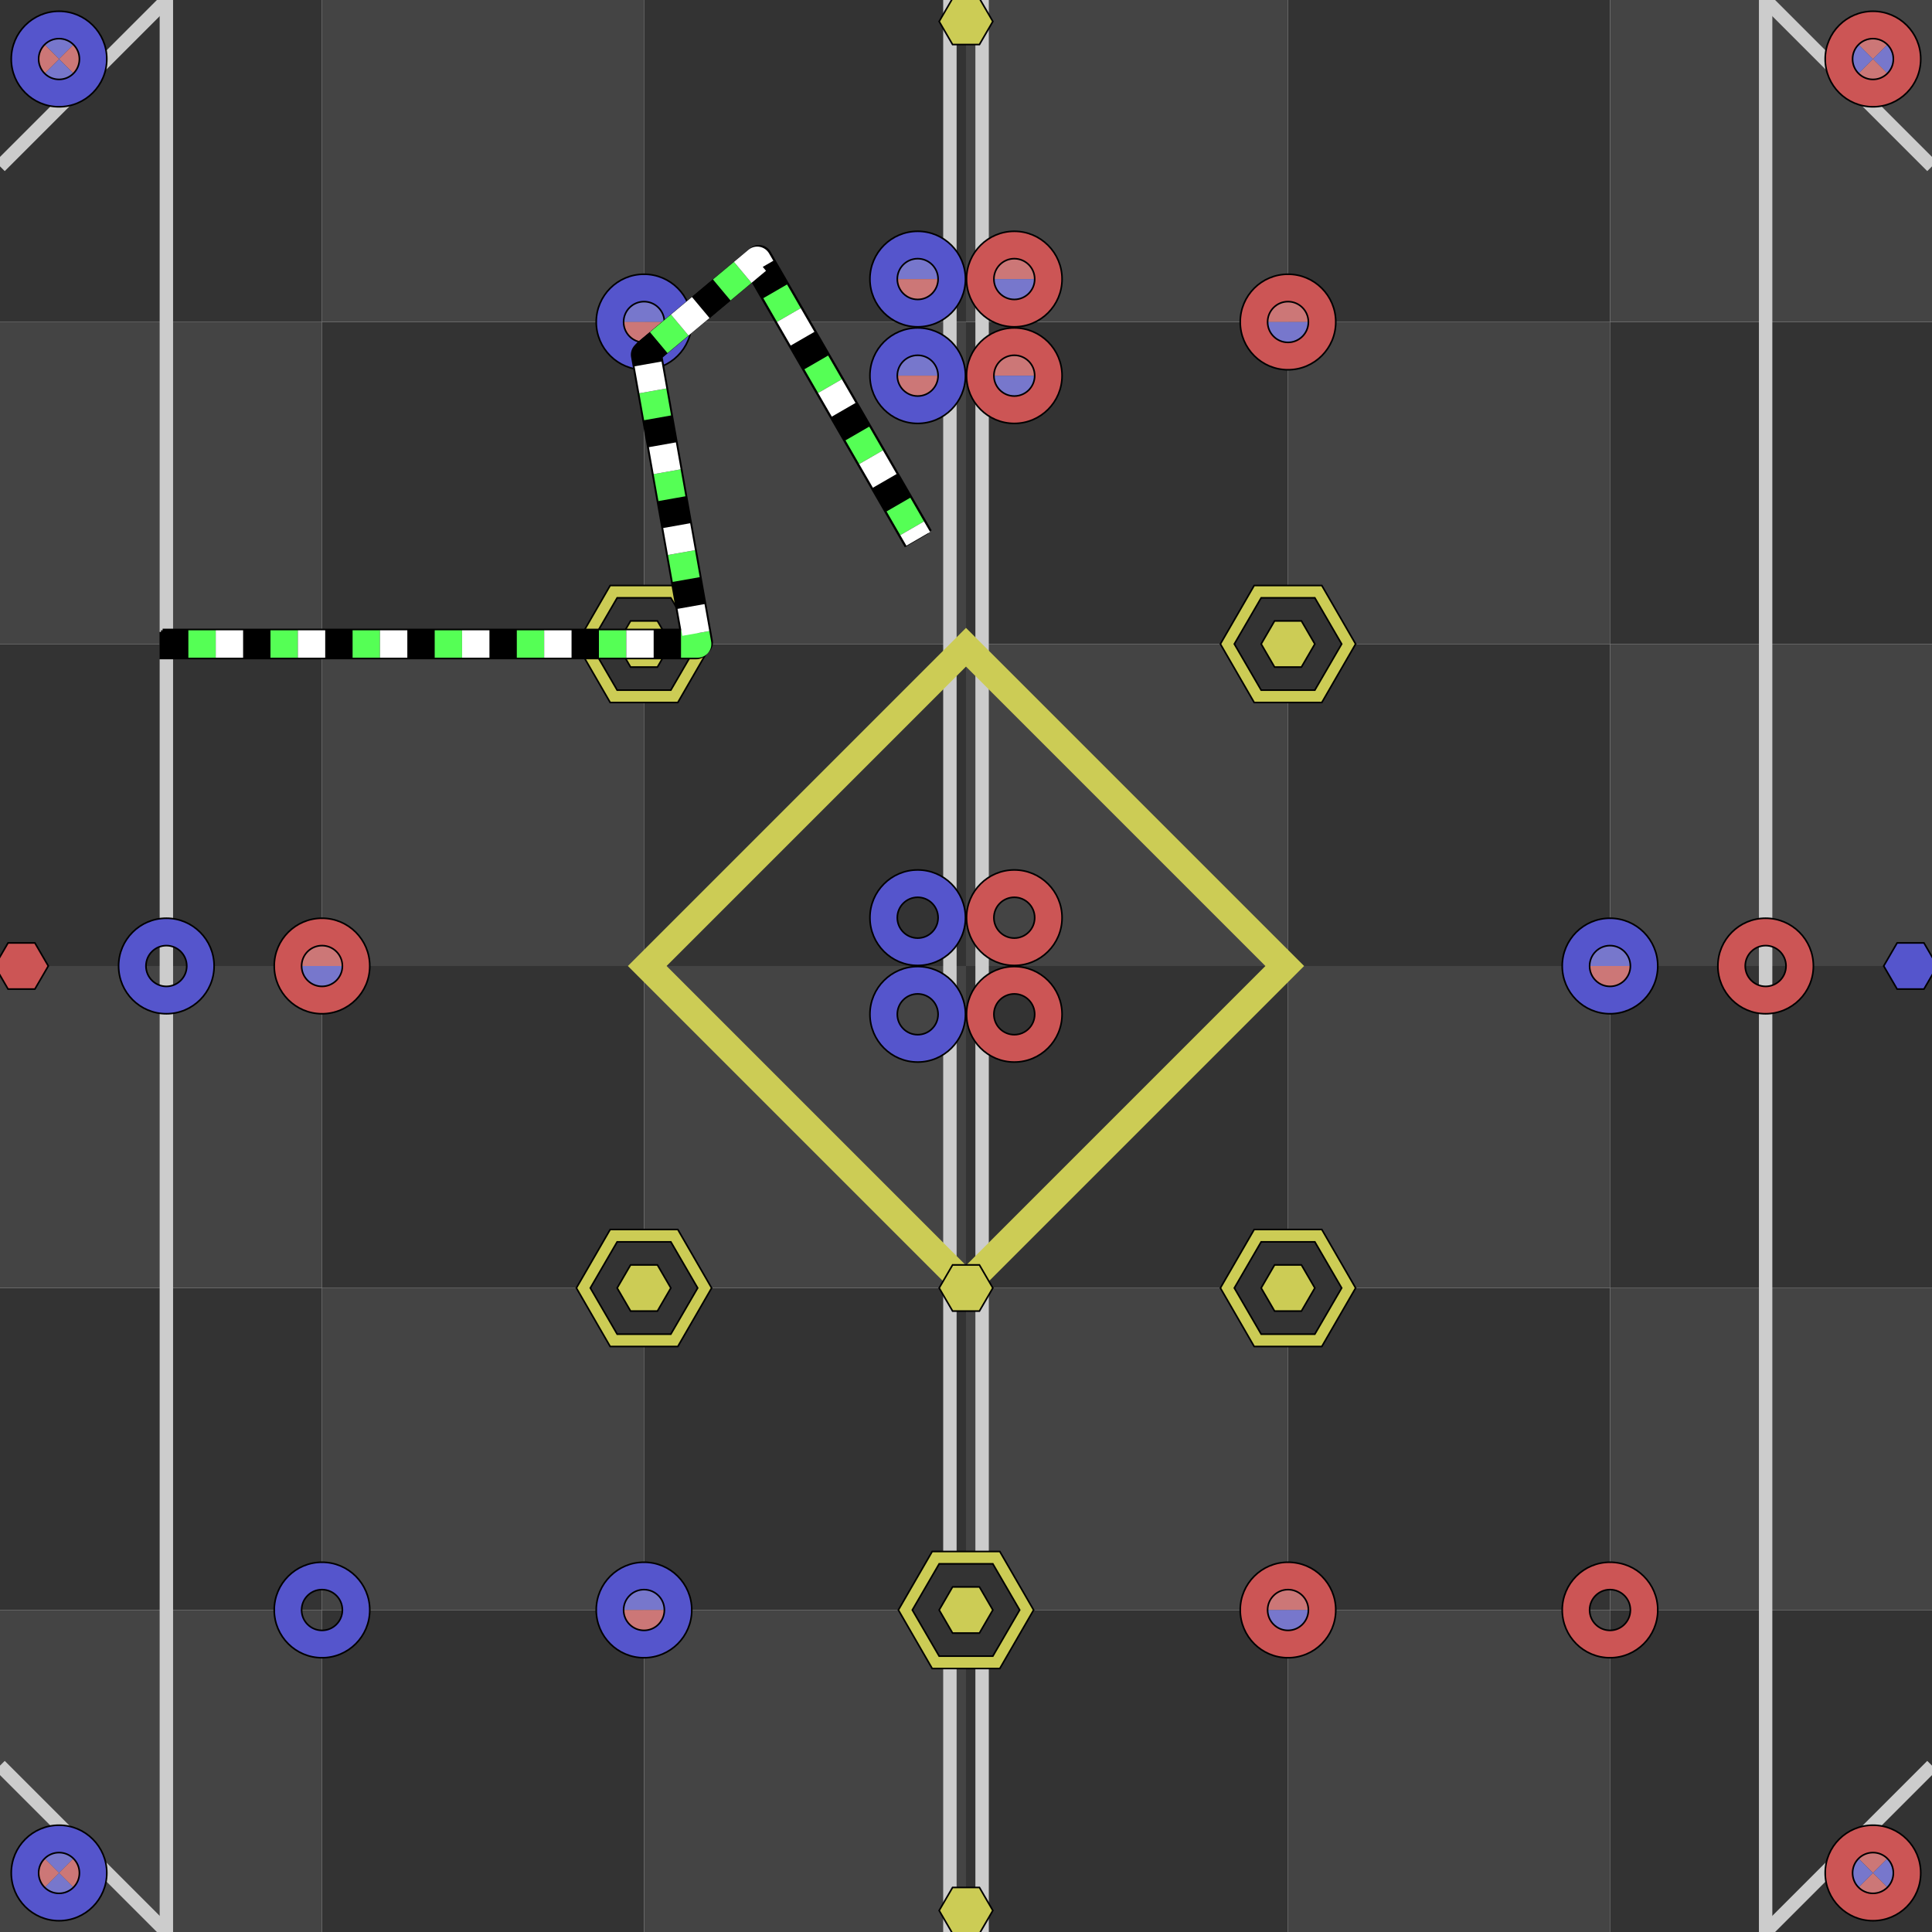
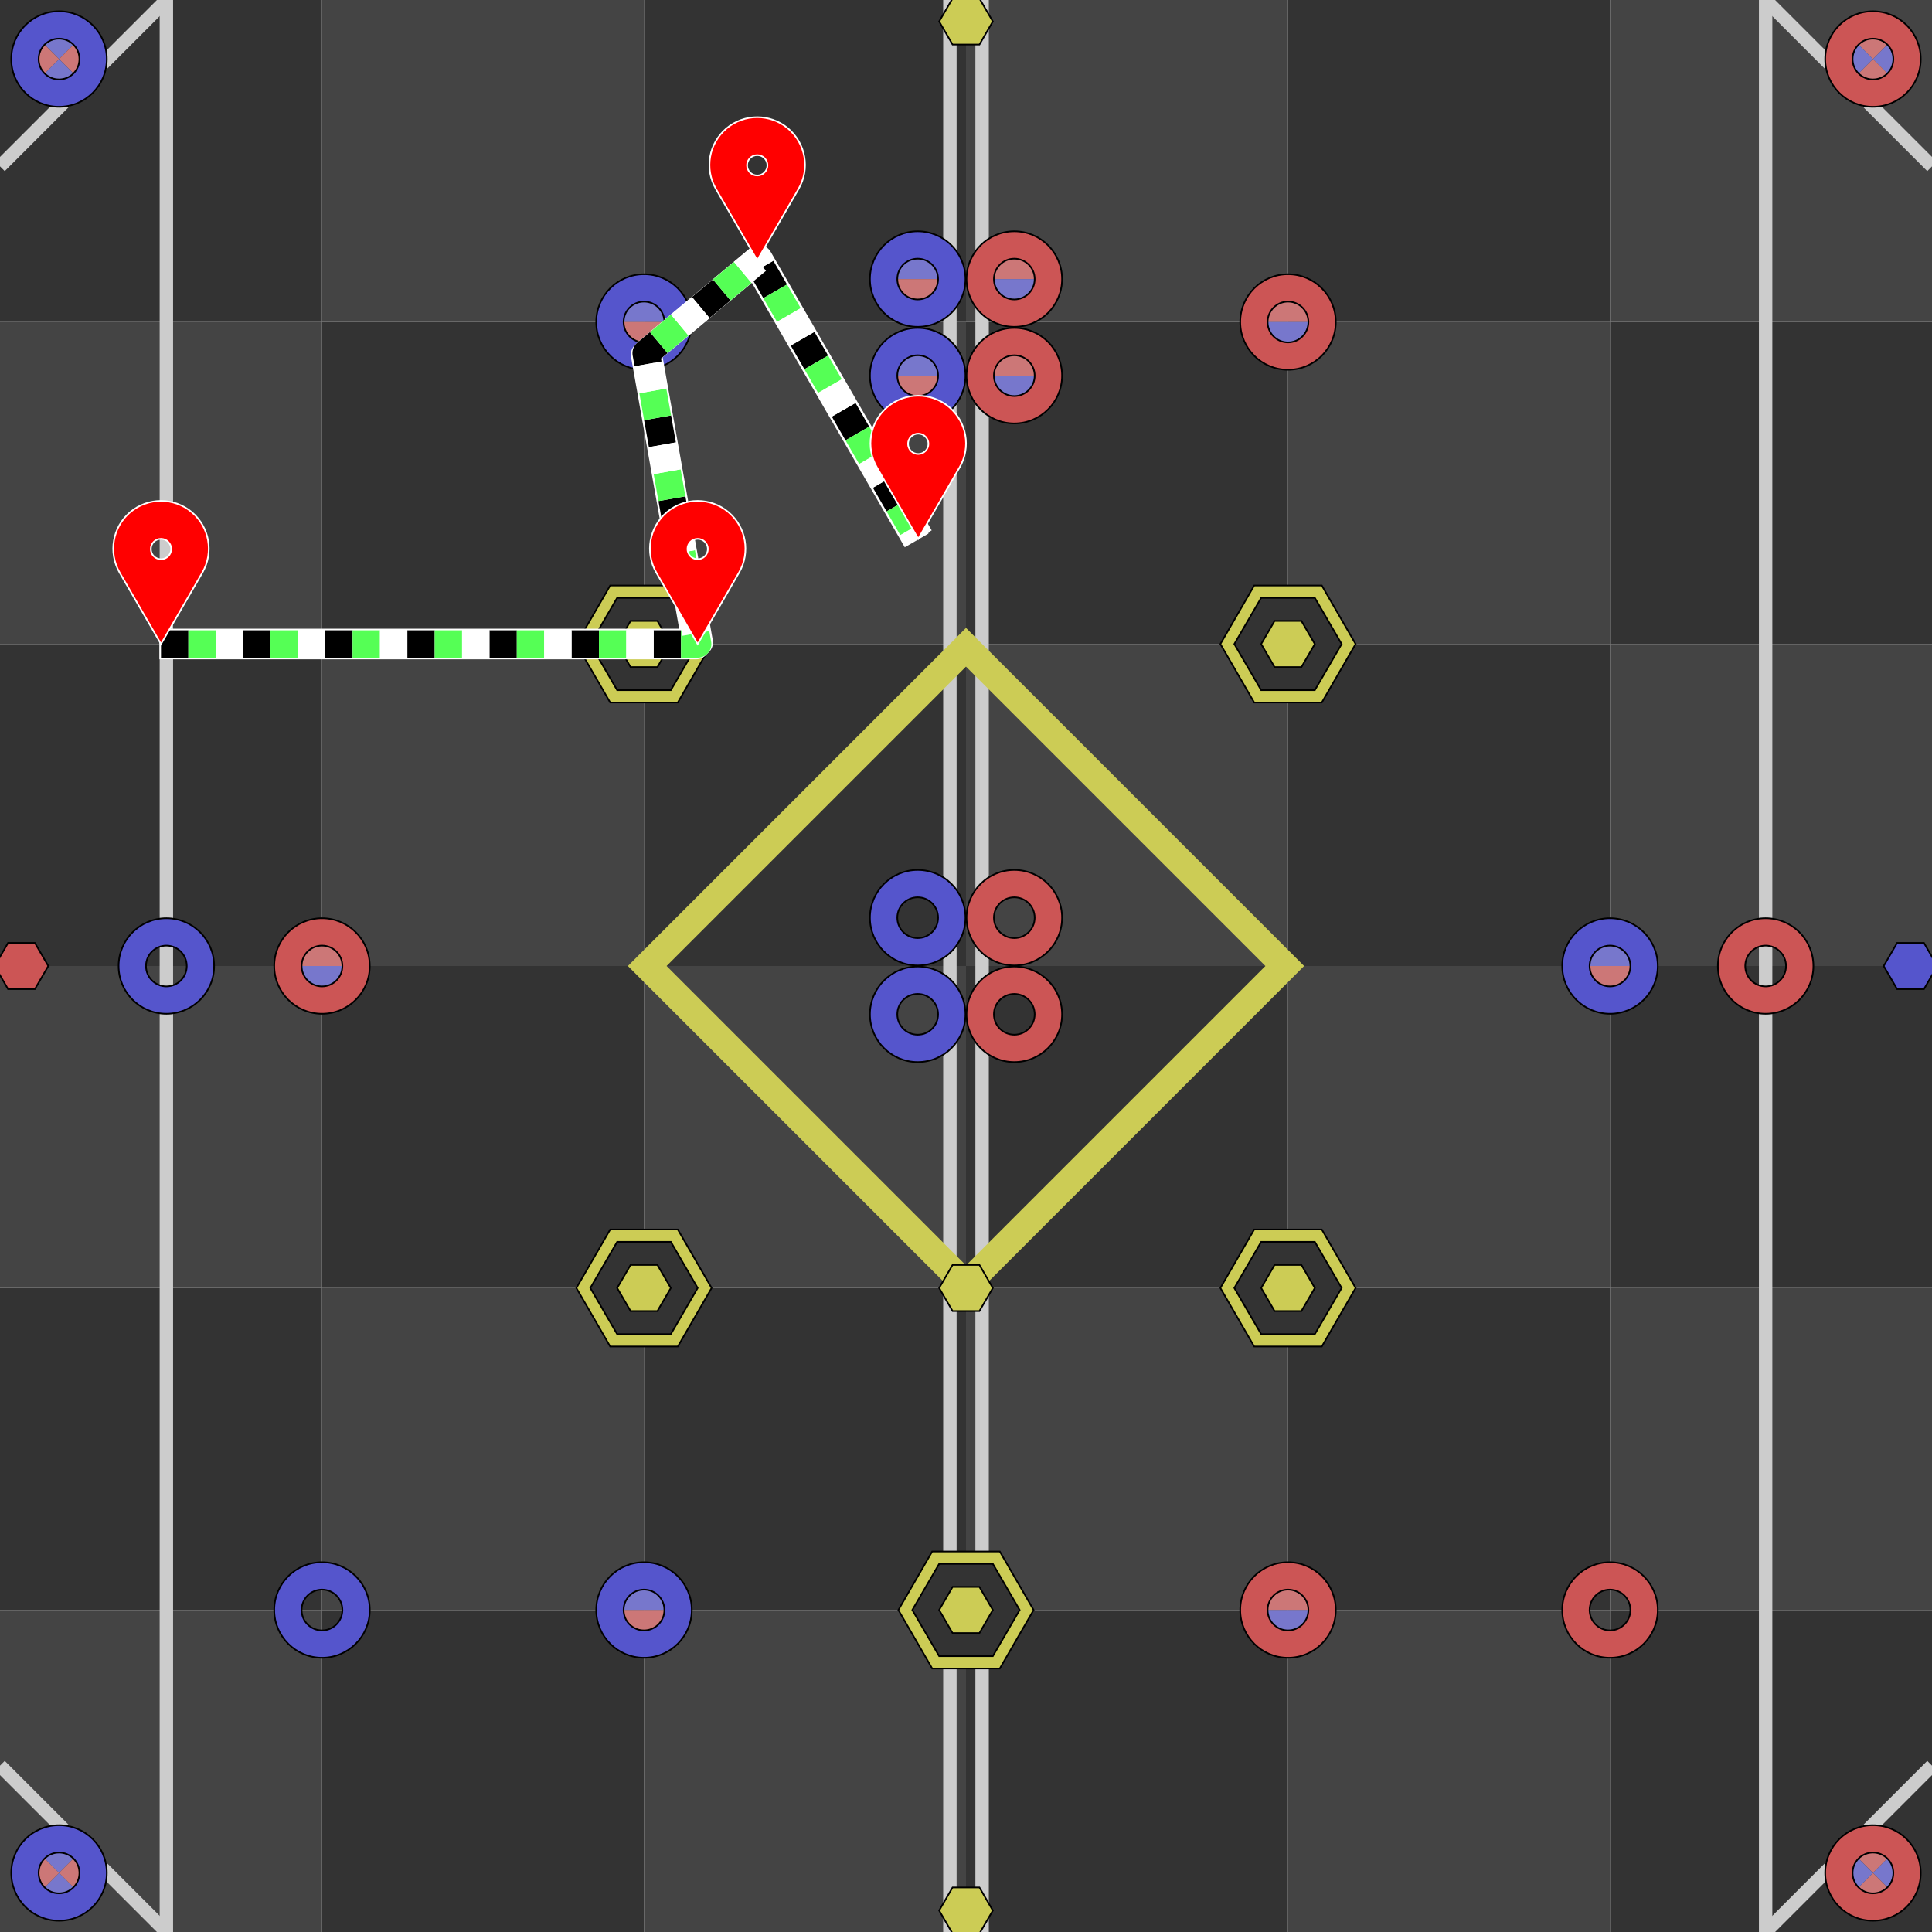
<svg xmlns="http://www.w3.org/2000/svg" version="1.1" width="600" height="600" viewBox="-1800 -1800 3600 3600">
  <g transform="scale(1, -1)">
    <rect x="-1800" y="-1800" width="600" height="600" fill="#444444" />
    <rect x="-1800" y="-1200" width="600" height="600" fill="#333333" />
    <rect x="-1800" y="-600" width="600" height="600" fill="#444444" />
    <rect x="-1800" y="0" width="600" height="600" fill="#333333" />
    <rect x="-1800" y="600" width="600" height="600" fill="#444444" />
    <rect x="-1800" y="1200" width="600" height="600" fill="#333333" />
    <rect x="-1200" y="-1800" width="600" height="600" fill="#333333" />
    <rect x="-1200" y="-1200" width="600" height="600" fill="#444444" />
    <rect x="-1200" y="-600" width="600" height="600" fill="#333333" />
    <rect x="-1200" y="0" width="600" height="600" fill="#444444" />
    <rect x="-1200" y="600" width="600" height="600" fill="#333333" />
    <rect x="-1200" y="1200" width="600" height="600" fill="#444444" />
    <rect x="-600" y="-1800" width="600" height="600" fill="#444444" />
    <rect x="-600" y="-1200" width="600" height="600" fill="#333333" />
    <rect x="-600" y="-600" width="600" height="600" fill="#444444" />
    <rect x="-600" y="0" width="600" height="600" fill="#333333" />
    <rect x="-600" y="600" width="600" height="600" fill="#444444" />
    <rect x="-600" y="1200" width="600" height="600" fill="#333333" />
    <rect x="0" y="-1800" width="600" height="600" fill="#333333" />
    <rect x="0" y="-1200" width="600" height="600" fill="#444444" />
    <rect x="0" y="-600" width="600" height="600" fill="#333333" />
    <rect x="0" y="0" width="600" height="600" fill="#444444" />
    <rect x="0" y="600" width="600" height="600" fill="#333333" />
    <rect x="0" y="1200" width="600" height="600" fill="#444444" />
    <rect x="600" y="-1800" width="600" height="600" fill="#444444" />
    <rect x="600" y="-1200" width="600" height="600" fill="#333333" />
    <rect x="600" y="-600" width="600" height="600" fill="#444444" />
    <rect x="600" y="0" width="600" height="600" fill="#333333" />
    <rect x="600" y="600" width="600" height="600" fill="#444444" />
    <rect x="600" y="1200" width="600" height="600" fill="#333333" />
    <rect x="1200" y="-1800" width="600" height="600" fill="#333333" />
    <rect x="1200" y="-1200" width="600" height="600" fill="#444444" />
    <rect x="1200" y="-600" width="600" height="600" fill="#333333" />
    <rect x="1200" y="0" width="600" height="600" fill="#444444" />
    <rect x="1200" y="600" width="600" height="600" fill="#333333" />
    <rect x="1200" y="1200" width="600" height="600" fill="#444444" />
    <line x1="-1490" y1="-1800" x2="-1490" y2="1800" stroke="#cccccc" stroke-width="25" />
    <line x1="-30" y1="-1800" x2="-30" y2="1800" stroke="#cccccc" stroke-width="25" />
    <line x1="30" y1="-1800" x2="30" y2="1800" stroke="#cccccc" stroke-width="25" />
    <line x1="1490" y1="-1800" x2="1490" y2="1800" stroke="#cccccc" stroke-width="25" />
    <line x1="-1800" y1="-1490" x2="-1490" y2="-1800" stroke="#cccccc" stroke-width="25" />
    <line x1="1800" y1="-1490" x2="1490" y2="-1800" stroke="#cccccc" stroke-width="25" />
    <line x1="-1800" y1="1490" x2="-1490" y2="1800" stroke="#cccccc" stroke-width="25" />
    <line x1="1800" y1="1490" x2="1490" y2="1800" stroke="#cccccc" stroke-width="25" />
    <rect x="-420" y="-420" width="840" height="840" transform="rotate(45)" stroke="#cccc55" fill="none" stroke-width="51" />
    <polygon points="-1710,0 -1735,43 -1785,43 -1810,0 -1785,-43 -1735,-43" fill="#cc5555" stroke="#000000" stroke-width="3" />
    <polygon points="1810,0 1785,43 1735,43 1710,0 1735,-43 1785,-43" fill="#5555cc" stroke="#000000" stroke-width="3" />
    <polygon points="50,1760 25,1803 -25,1803 -50,1760 -25,1717 25,1717" fill="#cccc55" stroke="#000000" stroke-width="3" />
    <polygon points="50,-600 25,-557 -25,-557 -50,-600 -25,-643 25,-643" fill="#cccc55" stroke="#000000" stroke-width="3" />
    <polygon points="50,-1760 25,-1717 -25,-1717 -50,-1760 -25,-1803 25,-1803" fill="#cccc55" stroke="#000000" stroke-width="3" />
    <polygon points="-474,600 -537,709 -663,709 -726,600 -663,491 -537,491" fill="#cccc55" stroke="#000000" stroke-width="3" />
    <polygon points="-500,600 -550,686 -650,686 -700,600 -650,514 -550,514" fill="#333333" stroke="#000000" stroke-width="3" />
    <polygon points="-550,600 -575,643 -625,643 -650,600 -625,557 -575,557" fill="#cccc55" stroke="#000000" stroke-width="3" />
    <polygon points="726,600 663,709 537,709 474,600 537,491 663,491" fill="#cccc55" stroke="#000000" stroke-width="3" />
    <polygon points="700,600 650,686 550,686 500,600 550,514 650,514" fill="#333333" stroke="#000000" stroke-width="3" />
    <polygon points="650,600 625,643 575,643 550,600 575,557 625,557" fill="#cccc55" stroke="#000000" stroke-width="3" />
    <polygon points="-474,-600 -537,-491 -663,-491 -726,-600 -663,-709 -537,-709" fill="#cccc55" stroke="#000000" stroke-width="3" />
    <polygon points="-500,-600 -550,-514 -650,-514 -700,-600 -650,-686 -550,-686" fill="#333333" stroke="#000000" stroke-width="3" />
    <polygon points="-550,-600 -575,-557 -625,-557 -650,-600 -625,-643 -575,-643" fill="#cccc55" stroke="#000000" stroke-width="3" />
    <polygon points="726,-600 663,-491 537,-491 474,-600 537,-709 663,-709" fill="#cccc55" stroke="#000000" stroke-width="3" />
    <polygon points="700,-600 650,-514 550,-514 500,-600 550,-686 650,-686" fill="#333333" stroke="#000000" stroke-width="3" />
    <polygon points="650,-600 625,-557 575,-557 550,-600 575,-643 625,-643" fill="#cccc55" stroke="#000000" stroke-width="3" />
    <polygon points="126,-1200 63,-1091 -63,-1091 -126,-1200 -63,-1309 63,-1309" fill="#cccc55" stroke="#000000" stroke-width="3" />
    <polygon points="100,-1200 50,-1114 -50,-1114 -100,-1200 -50,-1286 50,-1286" fill="#333333" stroke="#000000" stroke-width="3" />
    <polygon points="50,-1200 25,-1157 -25,-1157 -50,-1200 -25,-1243 25,-1243" fill="#cccc55" stroke="#000000" stroke-width="3" />
    <path d="M 1690,1690 l -63,63 a 89,89 0 0,0 126,0 z" fill="#cc7777" />
    <path d="M 1690,1690 l 63,63 a 89,89 0 0,0 0,-126 z" fill="#7777cc" />
    <path d="M 1690,1690 l 63,-63 a 89,89 0 0,0 -126,0 z" fill="#cc7777" />
    <path d="M 1690,1690 l -63,-63 a 89,89 0 0,0 0,126 z" fill="#7777cc" />
-     <circle cx="1690" cy="1690" r="63" stroke="#cc5555" fill="none" stroke-width="51" />
-     <circle cx="1690" cy="1690" r="89" fill="none" stroke="#000000" stroke-width="3" />
-     <circle cx="1690" cy="1690" r="38" fill="none" stroke="#000000" stroke-width="3" />
+     <path d="M 1601,1690 a 89 89 0 0 0 178 0 a 89 89 0 0 0 -178 0 z m 51 0 a 38 38 0 0 0 76 0 a 38 38 0 0 0 -76 0 z" fill="#cc5555" stroke="#000000" stroke-width="3" fill-rule="evenodd" />
    <path d="M 1690,-1690 l -63,63 a 89,89 0 0,0 126,0 z" fill="#cc7777" />
    <path d="M 1690,-1690 l 63,63 a 89,89 0 0,0 0,-126 z" fill="#7777cc" />
    <path d="M 1690,-1690 l 63,-63 a 89,89 0 0,0 -126,0 z" fill="#cc7777" />
    <path d="M 1690,-1690 l -63,-63 a 89,89 0 0,0 0,126 z" fill="#7777cc" />
-     <circle cx="1690" cy="-1690" r="63" stroke="#cc5555" fill="none" stroke-width="51" />
-     <circle cx="1690" cy="-1690" r="89" fill="none" stroke="#000000" stroke-width="3" />
-     <circle cx="1690" cy="-1690" r="38" fill="none" stroke="#000000" stroke-width="3" />
+     <path d="M 1601,-1690 a 89 89 0 0 0 178 0 a 89 89 0 0 0 -178 0 z m 51 0 a 38 38 0 0 0 76 0 a 38 38 0 0 0 -76 0 z" fill="#cc5555" stroke="#000000" stroke-width="3" fill-rule="evenodd" />
    <path d="M -1690,1690 l -63,63 a 89,89 0 0,0 126,0 z" fill="#7777cc" />
    <path d="M -1690,1690 l 63,63 a 89,89 0 0,0 0,-126 z" fill="#cc7777" />
    <path d="M -1690,1690 l 63,-63 a 89,89 0 0,0 -126,0 z" fill="#7777cc" />
    <path d="M -1690,1690 l -63,-63 a 89,89 0 0,0 0,126 z" fill="#cc7777" />
-     <circle cx="-1690" cy="1690" r="63" stroke="#5555cc" fill="none" stroke-width="51" />
-     <circle cx="-1690" cy="1690" r="89" fill="none" stroke="#000000" stroke-width="3" />
-     <circle cx="-1690" cy="1690" r="38" fill="none" stroke="#000000" stroke-width="3" />
+     <path d="M -1779,1690 a 89 89 0 0 0 178 0 a 89 89 0 0 0 -178 0 z m 51 0 a 38 38 0 0 0 76 0 a 38 38 0 0 0 -76 0 z" fill="#5555cc" stroke="#000000" stroke-width="3" fill-rule="evenodd" />
    <path d="M -1690,-1690 l -63,63 a 89,89 0 0,0 126,0 z" fill="#7777cc" />
    <path d="M -1690,-1690 l 63,63 a 89,89 0 0,0 0,-126 z" fill="#cc7777" />
    <path d="M -1690,-1690 l 63,-63 a 89,89 0 0,0 -126,0 z" fill="#7777cc" />
    <path d="M -1690,-1690 l -63,-63 a 89,89 0 0,0 0,126 z" fill="#cc7777" />
-     <circle cx="-1690" cy="-1690" r="63" stroke="#5555cc" fill="none" stroke-width="51" />
-     <circle cx="-1690" cy="-1690" r="89" fill="none" stroke="#000000" stroke-width="3" />
-     <circle cx="-1690" cy="-1690" r="38" fill="none" stroke="#000000" stroke-width="3" />
+     <path d="M -1779,-1690 a 89 89 0 0 0 178 0 a 89 89 0 0 0 -178 0 z m 51 0 a 38 38 0 0 0 76 0 a 38 38 0 0 0 -76 0 z" fill="#5555cc" stroke="#000000" stroke-width="3" fill-rule="evenodd" />
    <path d="M 1,1280 a 89,89 0 1,0 178,0" fill="#cc7777" />
    <path d="M 1,1280 a 89,89 0 1,1 178,0" fill="#7777cc" />
-     <circle cx="90" cy="1280" r="63" stroke="#cc5555" fill="none" stroke-width="51" />
-     <circle cx="90" cy="1280" r="89" fill="none" stroke="#000000" stroke-width="3" />
-     <circle cx="90" cy="1280" r="38" fill="none" stroke="#000000" stroke-width="3" />
+     <path d="M 1,1280 a 89 89 0 0 0 178 0 a 89 89 0 0 0 -178 0 z m 51 0 a 38 38 0 0 0 76 0 a 38 38 0 0 0 -76 0 z" fill="#cc5555" stroke="#000000" stroke-width="3" fill-rule="evenodd" />
    <path d="M 511,1200 a 89,89 0 1,0 178,0" fill="#cc7777" />
    <path d="M 511,1200 a 89,89 0 1,1 178,0" fill="#7777cc" />
-     <circle cx="600" cy="1200" r="63" stroke="#cc5555" fill="none" stroke-width="51" />
-     <circle cx="600" cy="1200" r="89" fill="none" stroke="#000000" stroke-width="3" />
-     <circle cx="600" cy="1200" r="38" fill="none" stroke="#000000" stroke-width="3" />
+     <path d="M 511,1200 a 89 89 0 0 0 178 0 a 89 89 0 0 0 -178 0 z m 51 0 a 38 38 0 0 0 76 0 a 38 38 0 0 0 -76 0 z" fill="#cc5555" stroke="#000000" stroke-width="3" fill-rule="evenodd" />
    <path d="M 1,1100 a 89,89 0 1,0 178,0" fill="#cc7777" />
    <path d="M 1,1100 a 89,89 0 1,1 178,0" fill="#7777cc" />
-     <circle cx="90" cy="1100" r="63" stroke="#cc5555" fill="none" stroke-width="51" />
-     <circle cx="90" cy="1100" r="89" fill="none" stroke="#000000" stroke-width="3" />
-     <circle cx="90" cy="1100" r="38" fill="none" stroke="#000000" stroke-width="3" />
+     <path d="M 1,1100 a 89 89 0 0 0 178 0 a 89 89 0 0 0 -178 0 z m 51 0 a 38 38 0 0 0 76 0 a 38 38 0 0 0 -76 0 z" fill="#cc5555" stroke="#000000" stroke-width="3" fill-rule="evenodd" />
    <path d="M -1289,0 a 89,89 0 1,0 178,0" fill="#cc7777" />
    <path d="M -1289,0 a 89,89 0 1,1 178,0" fill="#7777cc" />
-     <circle cx="-1200" cy="0" r="63" stroke="#cc5555" fill="none" stroke-width="51" />
-     <circle cx="-1200" cy="0" r="89" fill="none" stroke="#000000" stroke-width="3" />
-     <circle cx="-1200" cy="0" r="38" fill="none" stroke="#000000" stroke-width="3" />
+     <path d="M -1289,0 a 89 89 0 0 0 178 0 a 89 89 0 0 0 -178 0 z m 51 0 a 38 38 0 0 0 76 0 a 38 38 0 0 0 -76 0 z" fill="#cc5555" stroke="#000000" stroke-width="3" fill-rule="evenodd" />
    <path d="M 511,-1200 a 89,89 0 1,0 178,0" fill="#cc7777" />
    <path d="M 511,-1200 a 89,89 0 1,1 178,0" fill="#7777cc" />
-     <circle cx="600" cy="-1200" r="63" stroke="#cc5555" fill="none" stroke-width="51" />
-     <circle cx="600" cy="-1200" r="89" fill="none" stroke="#000000" stroke-width="3" />
-     <circle cx="600" cy="-1200" r="38" fill="none" stroke="#000000" stroke-width="3" />
+     <path d="M 511,-1200 a 89 89 0 0 0 178 0 a 89 89 0 0 0 -178 0 z m 51 0 a 38 38 0 0 0 76 0 a 38 38 0 0 0 -76 0 z" fill="#cc5555" stroke="#000000" stroke-width="3" fill-rule="evenodd" />
    <path d="M -179,1280 a 89,89 0 1,0 178,0" fill="#7777cc" />
    <path d="M -179,1280 a 89,89 0 1,1 178,0" fill="#cc7777" />
-     <circle cx="-90" cy="1280" r="63" stroke="#5555cc" fill="none" stroke-width="51" />
-     <circle cx="-90" cy="1280" r="89" fill="none" stroke="#000000" stroke-width="3" />
-     <circle cx="-90" cy="1280" r="38" fill="none" stroke="#000000" stroke-width="3" />
+     <path d="M -179,1280 a 89 89 0 0 0 178 0 a 89 89 0 0 0 -178 0 z m 51 0 a 38 38 0 0 0 76 0 a 38 38 0 0 0 -76 0 z" fill="#5555cc" stroke="#000000" stroke-width="3" fill-rule="evenodd" />
    <path d="M -689,1200 a 89,89 0 1,0 178,0" fill="#7777cc" />
    <path d="M -689,1200 a 89,89 0 1,1 178,0" fill="#cc7777" />
-     <circle cx="-600" cy="1200" r="63" stroke="#5555cc" fill="none" stroke-width="51" />
-     <circle cx="-600" cy="1200" r="89" fill="none" stroke="#000000" stroke-width="3" />
-     <circle cx="-600" cy="1200" r="38" fill="none" stroke="#000000" stroke-width="3" />
+     <path d="M -689,1200 a 89 89 0 0 0 178 0 a 89 89 0 0 0 -178 0 z m 51 0 a 38 38 0 0 0 76 0 a 38 38 0 0 0 -76 0 z" fill="#5555cc" stroke="#000000" stroke-width="3" fill-rule="evenodd" />
    <path d="M -179,1100 a 89,89 0 1,0 178,0" fill="#7777cc" />
    <path d="M -179,1100 a 89,89 0 1,1 178,0" fill="#cc7777" />
-     <circle cx="-90" cy="1100" r="63" stroke="#5555cc" fill="none" stroke-width="51" />
-     <circle cx="-90" cy="1100" r="89" fill="none" stroke="#000000" stroke-width="3" />
-     <circle cx="-90" cy="1100" r="38" fill="none" stroke="#000000" stroke-width="3" />
+     <path d="M -179,1100 a 89 89 0 0 0 178 0 a 89 89 0 0 0 -178 0 z m 51 0 a 38 38 0 0 0 76 0 a 38 38 0 0 0 -76 0 z" fill="#5555cc" stroke="#000000" stroke-width="3" fill-rule="evenodd" />
    <path d="M 1111,0 a 89,89 0 1,0 178,0" fill="#7777cc" />
    <path d="M 1111,0 a 89,89 0 1,1 178,0" fill="#cc7777" />
-     <circle cx="1200" cy="0" r="63" stroke="#5555cc" fill="none" stroke-width="51" />
-     <circle cx="1200" cy="0" r="89" fill="none" stroke="#000000" stroke-width="3" />
-     <circle cx="1200" cy="0" r="38" fill="none" stroke="#000000" stroke-width="3" />
+     <path d="M 1111,0 a 89 89 0 0 0 178 0 a 89 89 0 0 0 -178 0 z m 51 0 a 38 38 0 0 0 76 0 a 38 38 0 0 0 -76 0 z" fill="#5555cc" stroke="#000000" stroke-width="3" fill-rule="evenodd" />
    <path d="M -689,-1200 a 89,89 0 1,0 178,0" fill="#7777cc" />
    <path d="M -689,-1200 a 89,89 0 1,1 178,0" fill="#cc7777" />
-     <circle cx="-600" cy="-1200" r="63" stroke="#5555cc" fill="none" stroke-width="51" />
-     <circle cx="-600" cy="-1200" r="89" fill="none" stroke="#000000" stroke-width="3" />
-     <circle cx="-600" cy="-1200" r="38" fill="none" stroke="#000000" stroke-width="3" />
-     <circle cx="90" cy="90" r="63" stroke="#cc5555" fill="none" stroke-width="51" />
-     <circle cx="90" cy="90" r="89" fill="none" stroke="#000000" stroke-width="3" />
-     <circle cx="90" cy="90" r="38" fill="none" stroke="#000000" stroke-width="3" />
-     <circle cx="1490" cy="0" r="63" stroke="#cc5555" fill="none" stroke-width="51" />
-     <circle cx="1490" cy="0" r="89" fill="none" stroke="#000000" stroke-width="3" />
-     <circle cx="1490" cy="0" r="38" fill="none" stroke="#000000" stroke-width="3" />
-     <circle cx="90" cy="-90" r="63" stroke="#cc5555" fill="none" stroke-width="51" />
-     <circle cx="90" cy="-90" r="89" fill="none" stroke="#000000" stroke-width="3" />
-     <circle cx="90" cy="-90" r="38" fill="none" stroke="#000000" stroke-width="3" />
-     <circle cx="1200" cy="-1200" r="63" stroke="#cc5555" fill="none" stroke-width="51" />
-     <circle cx="1200" cy="-1200" r="89" fill="none" stroke="#000000" stroke-width="3" />
-     <circle cx="1200" cy="-1200" r="38" fill="none" stroke="#000000" stroke-width="3" />
-     <circle cx="-90" cy="90" r="63" stroke="#5555cc" fill="none" stroke-width="51" />
-     <circle cx="-90" cy="90" r="89" fill="none" stroke="#000000" stroke-width="3" />
-     <circle cx="-90" cy="90" r="38" fill="none" stroke="#000000" stroke-width="3" />
-     <circle cx="-1490" cy="0" r="63" stroke="#5555cc" fill="none" stroke-width="51" />
-     <circle cx="-1490" cy="0" r="89" fill="none" stroke="#000000" stroke-width="3" />
-     <circle cx="-1490" cy="0" r="38" fill="none" stroke="#000000" stroke-width="3" />
-     <circle cx="-90" cy="-90" r="63" stroke="#5555cc" fill="none" stroke-width="51" />
-     <circle cx="-90" cy="-90" r="89" fill="none" stroke="#000000" stroke-width="3" />
-     <circle cx="-90" cy="-90" r="38" fill="none" stroke="#000000" stroke-width="3" />
-     <circle cx="-1200" cy="-1200" r="63" stroke="#5555cc" fill="none" stroke-width="51" />
-     <circle cx="-1200" cy="-1200" r="89" fill="none" stroke="#000000" stroke-width="3" />
-     <circle cx="-1200" cy="-1200" r="38" fill="none" stroke="#000000" stroke-width="3" />
-     <polyline points="-1497,603 -497,603 -497,603 -593,1145 -593,1145 -386,1318 -386,1318 -86,799" fill="none" stroke="#000000" stroke-width="51" stroke-linejoin="round" />
-     <polyline points="-1503,597 -503,597 -503,597 -599,1139 -599,1139 -392,1312 -392,1312 -92,793" fill="none" stroke="#000000" stroke-width="51" stroke-linejoin="round" />
-     <polyline points="-1500,600 -500,600 -500,600 -596,1142 -596,1142 -389,1315 -389,1315 -89,796" fill="none" stroke="#000000" stroke-width="51" stroke-dasharray="51,102" stroke-linejoin="round" />
-     <polyline points="-1500,600 -500,600 -500,600 -596,1142 -596,1142 -389,1315 -389,1315 -89,796" fill="none" stroke="#55ff55" stroke-width="51" stroke-dasharray="51,102" stroke-dashoffset="102" stroke-linejoin="round" />
-     <polyline points="-1500,600 -500,600 -500,600 -596,1142 -596,1142 -389,1315 -389,1315 -89,796" fill="none" stroke="#ffffff" stroke-width="51" stroke-dasharray="51,102" stroke-dashoffset="51" stroke-linejoin="round" />
+     <path d="M -689,-1200 a 89 89 0 0 0 178 0 a 89 89 0 0 0 -178 0 z m 51 0 a 38 38 0 0 0 76 0 a 38 38 0 0 0 -76 0 z" fill="#5555cc" stroke="#000000" stroke-width="3" fill-rule="evenodd" />
+     <path d="M 1,90 a 89 89 0 0 0 178 0 a 89 89 0 0 0 -178 0 z m 51 0 a 38 38 0 0 0 76 0 a 38 38 0 0 0 -76 0 z" fill="#cc5555" stroke="#000000" stroke-width="3" fill-rule="evenodd" />
+     <path d="M 1401,0 a 89 89 0 0 0 178 0 a 89 89 0 0 0 -178 0 z m 51 0 a 38 38 0 0 0 76 0 a 38 38 0 0 0 -76 0 z" fill="#cc5555" stroke="#000000" stroke-width="3" fill-rule="evenodd" />
+     <path d="M 1,-90 a 89 89 0 0 0 178 0 a 89 89 0 0 0 -178 0 z m 51 0 a 38 38 0 0 0 76 0 a 38 38 0 0 0 -76 0 z" fill="#cc5555" stroke="#000000" stroke-width="3" fill-rule="evenodd" />
+     <path d="M 1111,-1200 a 89 89 0 0 0 178 0 a 89 89 0 0 0 -178 0 z m 51 0 a 38 38 0 0 0 76 0 a 38 38 0 0 0 -76 0 z" fill="#cc5555" stroke="#000000" stroke-width="3" fill-rule="evenodd" />
+     <path d="M -179,90 a 89 89 0 0 0 178 0 a 89 89 0 0 0 -178 0 z m 51 0 a 38 38 0 0 0 76 0 a 38 38 0 0 0 -76 0 z" fill="#5555cc" stroke="#000000" stroke-width="3" fill-rule="evenodd" />
+     <path d="M -1579,0 a 89 89 0 0 0 178 0 a 89 89 0 0 0 -178 0 z m 51 0 a 38 38 0 0 0 76 0 a 38 38 0 0 0 -76 0 z" fill="#5555cc" stroke="#000000" stroke-width="3" fill-rule="evenodd" />
+     <path d="M -179,-90 a 89 89 0 0 0 178 0 a 89 89 0 0 0 -178 0 z m 51 0 a 38 38 0 0 0 76 0 a 38 38 0 0 0 -76 0 z" fill="#5555cc" stroke="#000000" stroke-width="3" fill-rule="evenodd" />
+     <path d="M -1289,-1200 a 89 89 0 0 0 178 0 a 89 89 0 0 0 -178 0 z m 51 0 a 38 38 0 0 0 76 0 a 38 38 0 0 0 -76 0 z" fill="#5555cc" stroke="#000000" stroke-width="3" fill-rule="evenodd" />
+     <polyline points="-1497,603 -497,603 -593,1145 -386,1318 -86,799" fill="none" stroke="#ffffff" stroke-width="51" stroke-linejoin="round" />
+     <polyline points="-1503,597 -503,597 -599,1139 -392,1312 -92,793" fill="none" stroke="#ffffff" stroke-width="51" stroke-linejoin="round" />
+     <polyline points="-1500,600 -500,600 -596,1142 -389,1315 -89,796" fill="none" stroke="#000000" stroke-width="51" stroke-dasharray="51,102" stroke-linejoin="round" />
+     <polyline points="-1500,600 -500,600 -596,1142 -389,1315 -89,796" fill="none" stroke="#55ff55" stroke-width="51" stroke-dasharray="51,102" stroke-dashoffset="102" stroke-linejoin="round" />
+     <polyline points="-1500,600 -500,600 -596,1142 -389,1315 -89,796" fill="none" stroke="#ffffff" stroke-width="51" stroke-dasharray="51,102" stroke-dashoffset="51" stroke-linejoin="round" />
+     <path d="M -1500,600 l -77 133 a 89 89 0 1 0 154 0 z m -19 177 a 19 19 0 0 0 38 0 a 19 19 0 0 0 -38 0 z" fill="#ff0000" stroke="#ffffff" stroke-width="3" fill-rule="evenodd" />
+     <path d="M -500,600 l -77 133 a 89 89 0 1 0 154 0 z m -19 177 a 19 19 0 0 0 38 0 a 19 19 0 0 0 -38 0 z" fill="#ff0000" stroke="#ffffff" stroke-width="3" fill-rule="evenodd" />
+     <path d="M -389,1315 l -77 133 a 89 89 0 1 0 154 0 z m -19 177 a 19 19 0 0 0 38 0 a 19 19 0 0 0 -38 0 z" fill="#ff0000" stroke="#ffffff" stroke-width="3" fill-rule="evenodd" />
+     <path d="M -89,796 l -77 133 a 89 89 0 1 0 154 0 z m -19 177 a 19 19 0 0 0 38 0 a 19 19 0 0 0 -38 0 z" fill="#ff0000" stroke="#ffffff" stroke-width="3" fill-rule="evenodd" />
  </g>
</svg>
